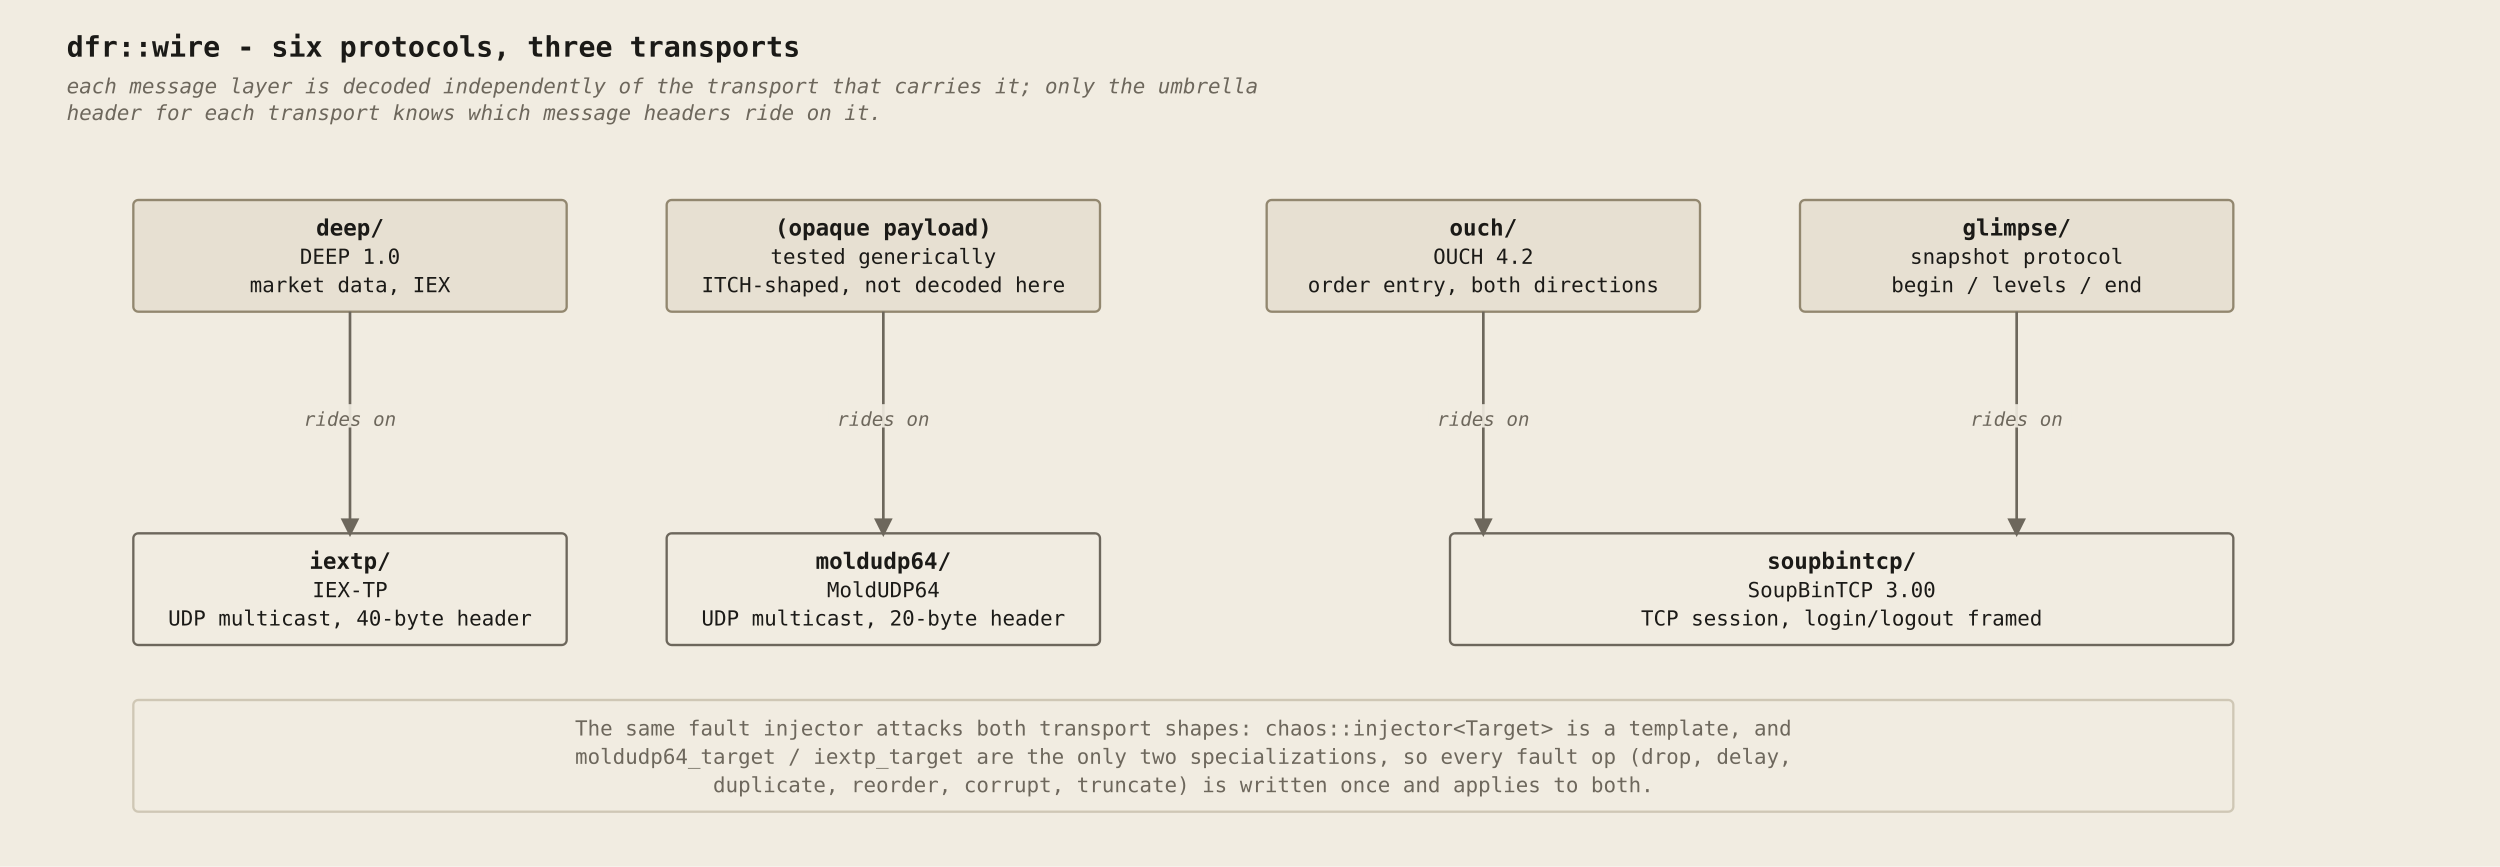
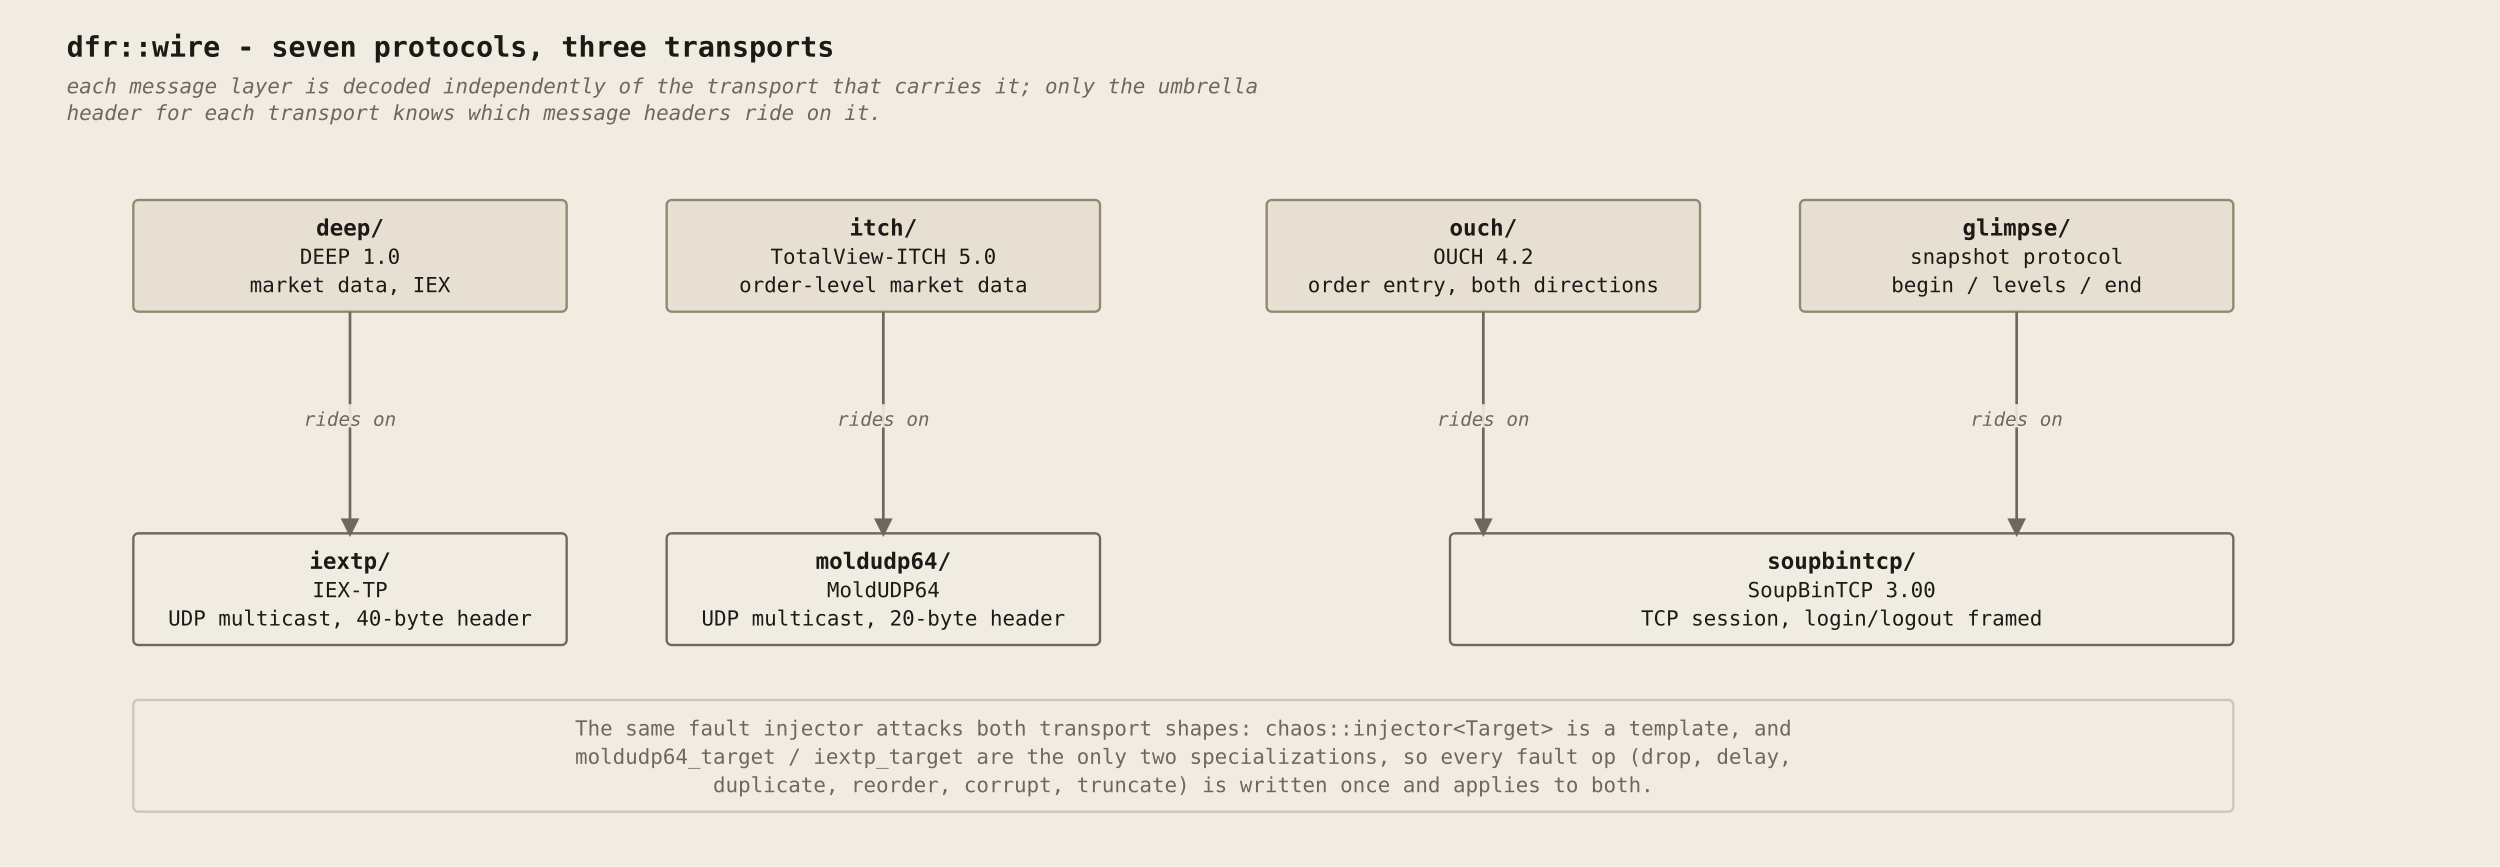
<svg xmlns="http://www.w3.org/2000/svg" viewBox="0 0 1500 520" width="1500" height="520">
  <defs>
    <marker id="arrow-6d675c" viewBox="0 0 10 10" refX="8" refY="5" markerWidth="7" markerHeight="7" orient="auto-start-reverse">
      <path d="M 0 0 L 10 5 L 0 10 z" fill="#6d675c" />
    </marker>
  </defs>
  <rect x="0" y="0" width="1500" height="520" fill="#f1ece1" />
-   <text x="40.0" y="34.0" text-anchor="start" font-family="ui-monospace, SFMono-Regular, 'JetBrains Mono', Menlo, monospace" font-size="17" font-weight="600" fill="#1b1a17">dfr::wire  -  six protocols, three transports</text>
+   <text x="40.0" y="34.0" text-anchor="start" font-family="ui-monospace, SFMono-Regular, 'JetBrains Mono', Menlo, monospace" font-size="17" font-weight="600" fill="#1b1a17">dfr::wire  -  seven protocols, three transports</text>
  <text x="40.0" y="56.0" text-anchor="start" font-family="ui-monospace, SFMono-Regular, 'JetBrains Mono', Menlo, monospace" font-size="12.5" font-weight="400" fill="#6d675c" font-style="italic">each message layer is decoded independently of the transport that carries it; only the umbrella</text>
  <text x="40.0" y="72.0" text-anchor="start" font-family="ui-monospace, SFMono-Regular, 'JetBrains Mono', Menlo, monospace" font-size="12.5" font-weight="400" fill="#6d675c" font-style="italic">header for each transport knows which message headers ride on it.</text>
  <rect x="80.0" y="120.0" width="260.0" height="67.0" rx="3" fill="#e7e0d2" stroke="#92876f" stroke-width="1.4" />
  <text x="210.0" y="141.3" text-anchor="middle" font-family="ui-monospace, SFMono-Regular, 'JetBrains Mono', Menlo, monospace" font-size="13.5" font-weight="600" fill="#1b1a17">deep/</text>
  <text x="210.0" y="158.3" text-anchor="middle" font-family="ui-monospace, SFMono-Regular, 'JetBrains Mono', Menlo, monospace" font-size="12.5" font-weight="400" fill="#1b1a17">DEEP 1.0</text>
  <text x="210.0" y="175.3" text-anchor="middle" font-family="ui-monospace, SFMono-Regular, 'JetBrains Mono', Menlo, monospace" font-size="12.5" font-weight="400" fill="#1b1a17">market data, IEX</text>
  <rect x="400.0" y="120.0" width="260.0" height="67.0" rx="3" fill="#e7e0d2" stroke="#92876f" stroke-width="1.4" />
-   <text x="530.0" y="141.3" text-anchor="middle" font-family="ui-monospace, SFMono-Regular, 'JetBrains Mono', Menlo, monospace" font-size="13.5" font-weight="600" fill="#1b1a17">(opaque payload)</text>
-   <text x="530.0" y="158.3" text-anchor="middle" font-family="ui-monospace, SFMono-Regular, 'JetBrains Mono', Menlo, monospace" font-size="12.5" font-weight="400" fill="#1b1a17">tested generically</text>
-   <text x="530.0" y="175.3" text-anchor="middle" font-family="ui-monospace, SFMono-Regular, 'JetBrains Mono', Menlo, monospace" font-size="12.5" font-weight="400" fill="#1b1a17">ITCH-shaped, not decoded here</text>
+   <text x="530.0" y="141.3" text-anchor="middle" font-family="ui-monospace, SFMono-Regular, 'JetBrains Mono', Menlo, monospace" font-size="13.5" font-weight="600" fill="#1b1a17">itch/</text>
+   <text x="530.0" y="158.3" text-anchor="middle" font-family="ui-monospace, SFMono-Regular, 'JetBrains Mono', Menlo, monospace" font-size="12.5" font-weight="400" fill="#1b1a17">TotalView-ITCH 5.0</text>
+   <text x="530.0" y="175.3" text-anchor="middle" font-family="ui-monospace, SFMono-Regular, 'JetBrains Mono', Menlo, monospace" font-size="12.5" font-weight="400" fill="#1b1a17">order-level market data</text>
  <rect x="760.0" y="120.0" width="260.0" height="67.0" rx="3" fill="#e7e0d2" stroke="#92876f" stroke-width="1.4" />
  <text x="890.0" y="141.3" text-anchor="middle" font-family="ui-monospace, SFMono-Regular, 'JetBrains Mono', Menlo, monospace" font-size="13.5" font-weight="600" fill="#1b1a17">ouch/</text>
  <text x="890.0" y="158.3" text-anchor="middle" font-family="ui-monospace, SFMono-Regular, 'JetBrains Mono', Menlo, monospace" font-size="12.5" font-weight="400" fill="#1b1a17">OUCH 4.2</text>
  <text x="890.0" y="175.3" text-anchor="middle" font-family="ui-monospace, SFMono-Regular, 'JetBrains Mono', Menlo, monospace" font-size="12.5" font-weight="400" fill="#1b1a17">order entry, both directions</text>
  <rect x="1080.0" y="120.0" width="260.0" height="67.0" rx="3" fill="#e7e0d2" stroke="#92876f" stroke-width="1.4" />
  <text x="1210.0" y="141.3" text-anchor="middle" font-family="ui-monospace, SFMono-Regular, 'JetBrains Mono', Menlo, monospace" font-size="13.5" font-weight="600" fill="#1b1a17">glimpse/</text>
  <text x="1210.0" y="158.3" text-anchor="middle" font-family="ui-monospace, SFMono-Regular, 'JetBrains Mono', Menlo, monospace" font-size="12.5" font-weight="400" fill="#1b1a17">snapshot protocol</text>
  <text x="1210.0" y="175.3" text-anchor="middle" font-family="ui-monospace, SFMono-Regular, 'JetBrains Mono', Menlo, monospace" font-size="12.5" font-weight="400" fill="#1b1a17">begin / levels / end</text>
  <rect x="80.0" y="320.0" width="260.0" height="67.0" rx="3" fill="#f1ece1" stroke="#6d675c" stroke-width="1.4" />
  <text x="210.0" y="341.3" text-anchor="middle" font-family="ui-monospace, SFMono-Regular, 'JetBrains Mono', Menlo, monospace" font-size="13.5" font-weight="600" fill="#1b1a17">iextp/</text>
  <text x="210.0" y="358.3" text-anchor="middle" font-family="ui-monospace, SFMono-Regular, 'JetBrains Mono', Menlo, monospace" font-size="12.5" font-weight="400" fill="#1b1a17">IEX-TP</text>
  <text x="210.0" y="375.3" text-anchor="middle" font-family="ui-monospace, SFMono-Regular, 'JetBrains Mono', Menlo, monospace" font-size="12.5" font-weight="400" fill="#1b1a17">UDP multicast, 40-byte header</text>
  <rect x="400.0" y="320.0" width="260.0" height="67.0" rx="3" fill="#f1ece1" stroke="#6d675c" stroke-width="1.4" />
  <text x="530.0" y="341.3" text-anchor="middle" font-family="ui-monospace, SFMono-Regular, 'JetBrains Mono', Menlo, monospace" font-size="13.5" font-weight="600" fill="#1b1a17">moldudp64/</text>
  <text x="530.0" y="358.3" text-anchor="middle" font-family="ui-monospace, SFMono-Regular, 'JetBrains Mono', Menlo, monospace" font-size="12.5" font-weight="400" fill="#1b1a17">MoldUDP64</text>
  <text x="530.0" y="375.3" text-anchor="middle" font-family="ui-monospace, SFMono-Regular, 'JetBrains Mono', Menlo, monospace" font-size="12.5" font-weight="400" fill="#1b1a17">UDP multicast, 20-byte header</text>
  <rect x="870.0" y="320.0" width="470.0" height="67.0" rx="3" fill="#f1ece1" stroke="#6d675c" stroke-width="1.4" />
  <text x="1105.0" y="341.3" text-anchor="middle" font-family="ui-monospace, SFMono-Regular, 'JetBrains Mono', Menlo, monospace" font-size="13.5" font-weight="600" fill="#1b1a17">soupbintcp/</text>
  <text x="1105.0" y="358.3" text-anchor="middle" font-family="ui-monospace, SFMono-Regular, 'JetBrains Mono', Menlo, monospace" font-size="12.5" font-weight="400" fill="#1b1a17">SoupBinTCP 3.00</text>
  <text x="1105.0" y="375.3" text-anchor="middle" font-family="ui-monospace, SFMono-Regular, 'JetBrains Mono', Menlo, monospace" font-size="12.5" font-weight="400" fill="#1b1a17">TCP session, login/logout framed</text>
  <path d="M 210.0 187.0 L 210.0 320.0" fill="none" stroke="#6d675c" stroke-width="1.6" marker-end="url(#arrow-6d675c)" />
  <rect x="177.2" y="242.5" width="65.6" height="14" fill="#f1ece1" opacity="0.9" />
  <text x="210.0" y="255.5" text-anchor="middle" font-family="ui-monospace, SFMono-Regular, 'JetBrains Mono', Menlo, monospace" font-size="11.5" font-style="italic" fill="#6d675c">rides on</text>
  <path d="M 530.0 187.0 L 530.0 320.0" fill="none" stroke="#6d675c" stroke-width="1.6" marker-end="url(#arrow-6d675c)" />
  <rect x="497.2" y="242.5" width="65.6" height="14" fill="#f1ece1" opacity="0.9" />
  <text x="530.0" y="255.5" text-anchor="middle" font-family="ui-monospace, SFMono-Regular, 'JetBrains Mono', Menlo, monospace" font-size="11.5" font-style="italic" fill="#6d675c">rides on</text>
  <path d="M 890.0 187.0 L 890.0 320.0" fill="none" stroke="#6d675c" stroke-width="1.6" marker-end="url(#arrow-6d675c)" />
  <rect x="857.2" y="242.5" width="65.6" height="14" fill="#f1ece1" opacity="0.9" />
  <text x="890.0" y="255.5" text-anchor="middle" font-family="ui-monospace, SFMono-Regular, 'JetBrains Mono', Menlo, monospace" font-size="11.5" font-style="italic" fill="#6d675c">rides on</text>
  <path d="M 1210.0 187.0 L 1210.0 320.0" fill="none" stroke="#6d675c" stroke-width="1.6" marker-end="url(#arrow-6d675c)" />
  <rect x="1177.2" y="242.5" width="65.6" height="14" fill="#f1ece1" opacity="0.9" />
  <text x="1210.0" y="255.5" text-anchor="middle" font-family="ui-monospace, SFMono-Regular, 'JetBrains Mono', Menlo, monospace" font-size="11.5" font-style="italic" fill="#6d675c">rides on</text>
  <rect x="80.0" y="420.0" width="1260.0" height="67.0" rx="3" fill="#f1ece1" stroke="#cfc7b5" stroke-width="1.4" />
  <text x="710.0" y="441.3" text-anchor="middle" font-family="ui-monospace, SFMono-Regular, 'JetBrains Mono', Menlo, monospace" font-size="12.5" font-weight="400" fill="#6d675c">The same fault injector attacks both transport shapes: chaos::injector&lt;Target&gt; is a template, and</text>
  <text x="710.0" y="458.3" text-anchor="middle" font-family="ui-monospace, SFMono-Regular, 'JetBrains Mono', Menlo, monospace" font-size="12.5" font-weight="400" fill="#6d675c">moldudp64_target / iextp_target are the only two specializations, so every fault op (drop, delay,</text>
  <text x="710.0" y="475.3" text-anchor="middle" font-family="ui-monospace, SFMono-Regular, 'JetBrains Mono', Menlo, monospace" font-size="12.5" font-weight="400" fill="#6d675c">duplicate, reorder, corrupt, truncate) is written once and applies to both.</text>
</svg>
